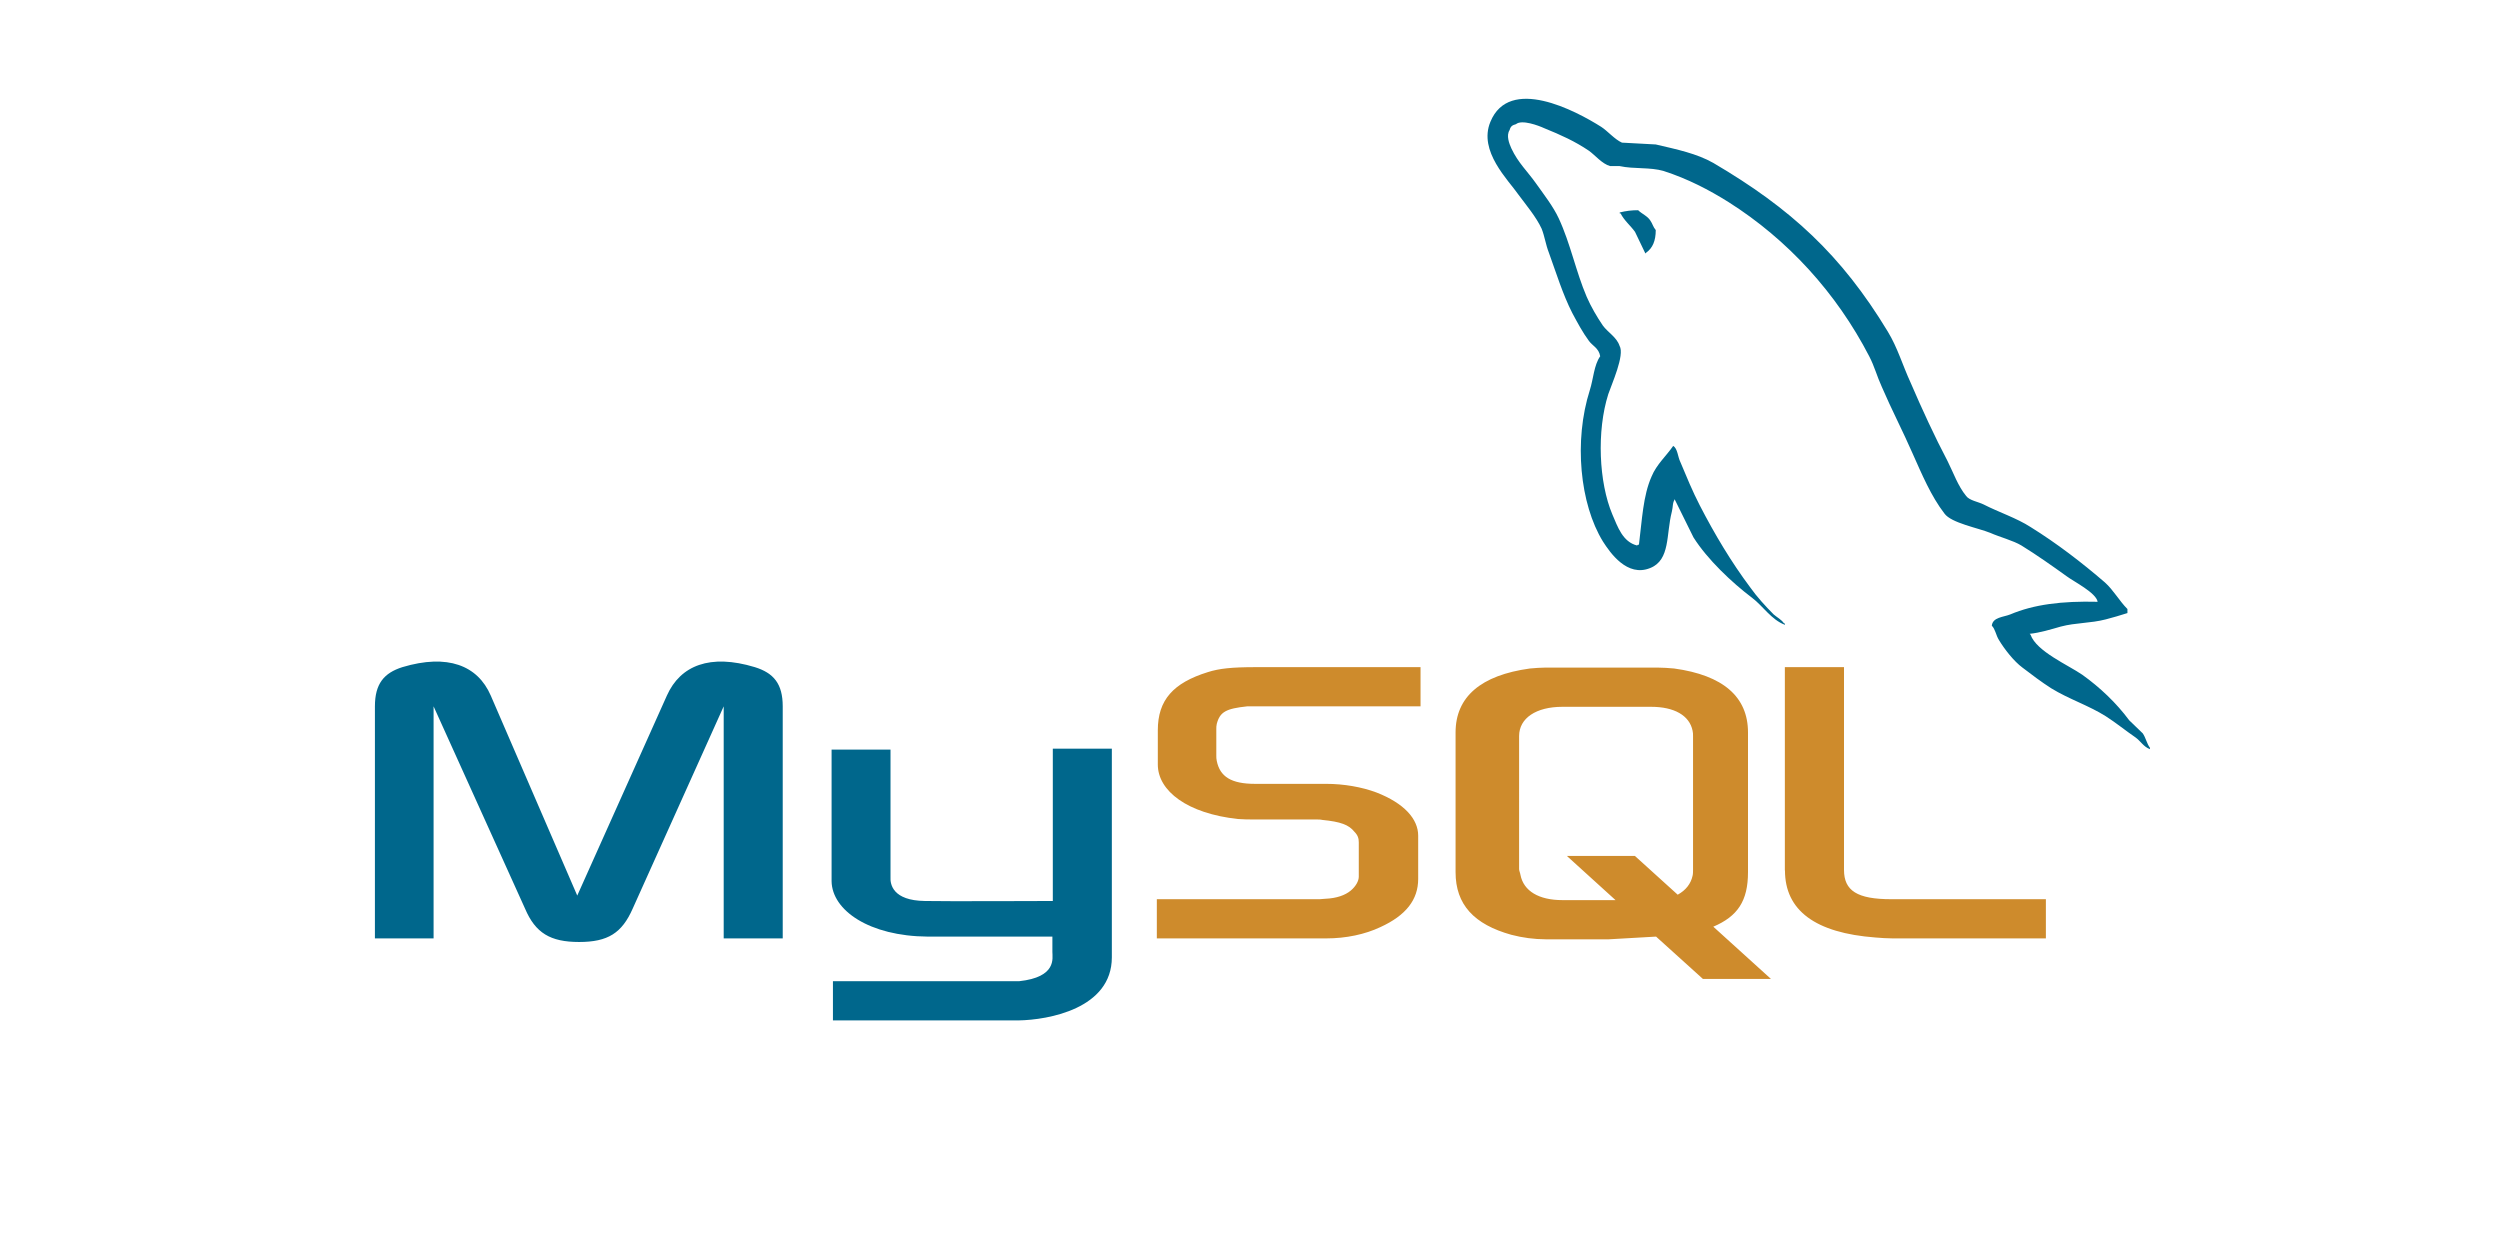
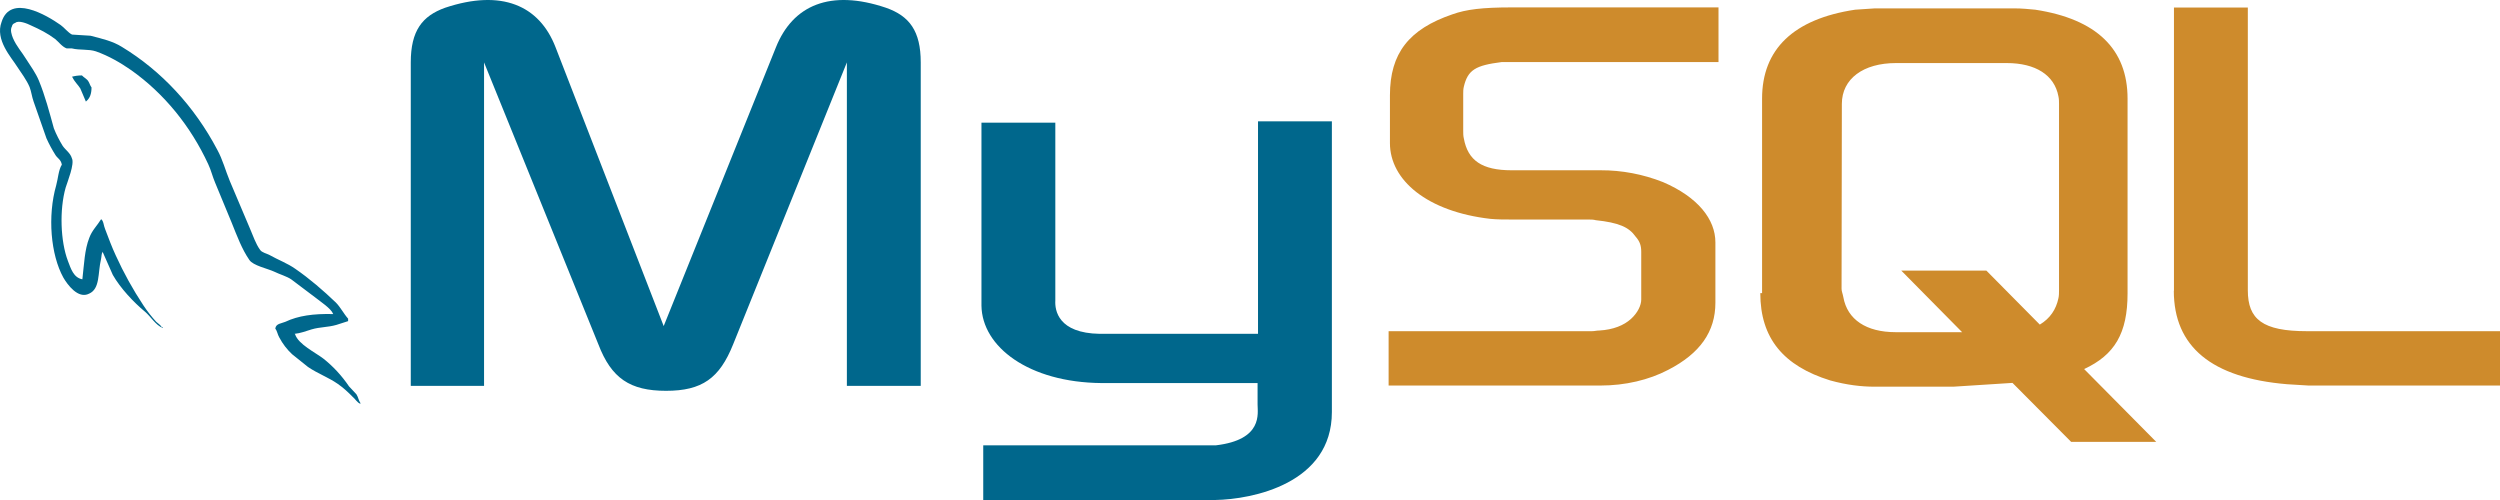
- <svg xmlns="http://www.w3.org/2000/svg" width="120" height="60" viewBox="0 0 9.252 4.626">
-   <g transform="matrix(.037376 0 0 .037376 1.069994 -1.319339)" fill-rule="evenodd">
-     <path d="M8.504 128.215h5.8v-22.977l9.058 20.033c1.026 2.408 2.5 3.3 5.354 3.3s4.24-.893 5.3-3.3l9.013-20.033v22.977h5.845v-22.977c0-2.23-.893-3.303-2.767-3.883-4.417-1.338-7.362-.178-8.7 2.81l-8.878 19.81-8.567-19.81c-1.294-2.988-4.284-4.148-8.745-2.81-1.83.58-2.722 1.652-2.722 3.883l-.001 22.977zm45.198-18.694h5.845v12.627c-.044.713.223 2.32 3.4 2.363 1.65.045 12.582 0 12.67 0v-15.08h5.845v20.658c0 5.086-6.3 6.2-9.236 6.246h-18.38v-3.88h18.427c3.748-.402 3.302-2.275 3.302-2.9v-1.518h-12.36c-5.756-.045-9.46-2.588-9.503-5.488v-13.03zm125.374-14.635c-3.568-.09-6.336.268-8.656 1.25-.668.27-1.74.27-1.828 1.116.357.355.4.936.713 1.428.535.893 1.473 2.096 2.32 2.72.938.715 1.875 1.428 2.855 2.053 1.74 1.07 3.703 1.695 5.398 2.766.982.625 1.963 1.428 2.945 2.098.5.357.803.938 1.428 1.16v-.135c-.312-.4-.402-.98-.713-1.428-.447-.445-.893-.848-1.34-1.293-1.293-1.74-2.9-3.258-4.64-4.506-1.428-.982-4.55-2.32-5.13-3.97l-.088-.09c.98-.09 2.14-.447 3.078-.715 1.518-.4 2.9-.312 4.46-.713.715-.18 1.428-.402 2.143-.625v-.4c-.803-.803-1.383-1.874-2.23-2.632-2.275-1.963-4.775-3.882-7.363-5.488-1.383-.892-3.168-1.473-4.64-2.23-.537-.268-1.428-.402-1.74-.848-.805-.98-1.25-2.275-1.83-3.436-1.293-2.454-2.543-5.175-3.658-7.763-.803-1.74-1.295-3.48-2.275-5.086-4.596-7.585-9.594-12.18-17.268-16.687-1.65-.937-3.613-1.34-5.7-1.83l-3.346-.18c-.715-.312-1.428-1.16-2.053-1.562-2.543-1.606-9.102-5.086-10.977-.49-1.205 2.9 1.785 5.755 2.8 7.228.76 1.026 1.74 2.186 2.277 3.346.3.758.4 1.562.713 2.365.713 1.963 1.383 4.15 2.32 5.98.5.937 1.025 1.92 1.65 2.767.357.49.982.714 1.115 1.517-.625.893-.668 2.23-1.025 3.347-1.607 5.042-.982 11.288 1.293 14.99.715 1.115 2.4 3.57 4.686 2.632 2.008-.803 1.56-3.346 2.14-5.577.135-.535.045-.892.312-1.25v.09l1.83 3.703c1.383 2.186 3.793 4.462 5.8 5.98 1.07.803 1.918 2.187 3.256 2.677v-.135h-.088c-.268-.4-.67-.58-1.027-.892-.803-.803-1.695-1.785-2.32-2.677-1.873-2.498-3.523-5.265-4.996-8.12-.715-1.383-1.34-2.9-1.918-4.283-.27-.536-.27-1.34-.715-1.606-.67.98-1.65 1.83-2.143 3.034-.848 1.918-.936 4.283-1.248 6.737-.18.045-.1 0-.18.09-1.426-.356-1.918-1.83-2.453-3.078-1.338-3.168-1.562-8.254-.402-11.913.312-.937 1.652-3.882 1.117-4.774-.27-.848-1.16-1.338-1.652-2.008-.58-.848-1.203-1.918-1.605-2.855-1.07-2.5-1.605-5.265-2.766-7.764-.537-1.16-1.473-2.365-2.232-3.435-.848-1.205-1.783-2.053-2.453-3.48-.223-.49-.535-1.294-.178-1.83.088-.357.268-.49.623-.58.58-.49 2.232.134 2.812.4 1.65.67 3.033 1.294 4.416 2.23.625.446 1.295 1.294 2.098 1.518h.938c1.428.312 3.033.09 4.37.49 2.365.76 4.506 1.874 6.426 3.08 5.844 3.703 10.664 8.968 13.92 15.26.535 1.026.758 1.963 1.25 3.034.938 2.187 2.098 4.417 3.033 6.56.938 2.097 1.83 4.24 3.168 5.98.67.937 3.346 1.427 4.55 1.918.893.4 2.275.76 3.08 1.25 1.516.937 3.033 2.008 4.46 3.034.713.534 2.945 1.65 3.078 2.54zm-45.5-38.772a7.09 7.09 0 0 0-1.828.223v.09h.088c.357.714.982 1.205 1.428 1.83l1.027 2.142.088-.09c.625-.446.938-1.16.938-2.23-.268-.312-.312-.625-.535-.937-.268-.446-.848-.67-1.206-1.026z" fill="#00678c" />
-     <path d="M85.916 128.215h16.776c1.963 0 3.838-.4 5.354-1.115 2.543-1.16 3.748-2.72 3.748-4.773v-4.283c0-1.65-1.383-3.213-4.148-4.283-1.428-.535-3.213-.848-4.953-.848h-7.05c-2.365 0-3.48-.715-3.793-2.275-.044-.178-.044-.357-.044-.535v-2.633c0-.135 0-.312.044-.49.312-1.205.937-1.518 3-1.74h17.177v-3.883h-16.33c-2.365 0-3.614.135-4.73.492-3.436 1.07-4.953 2.766-4.953 5.754v3.393c0 2.63 2.945 4.863 7.942 5.398.535.045 1.115.045 1.695.045h6.024c.223 0 .445 0 .623.045 1.83.178 2.633.49 3.168 1.158.357.357.447.67.447 1.072v3.39c0 .4-.268.938-.803 1.383s-1.385.758-2.5.803c-.223 0-.355.045-.58.045H85.916zm62.195-6.736c0 3.97 3 6.2 8.97 6.648.58.045 1.115.088 1.695.088h15.17v-3.88h-15.303c-3.393 0-4.686-.848-4.686-2.9v-20.078H148.1v20.123zm-32.615.177v-13.83c0-3.525 2.498-5.668 7.363-6.336.535-.045 1.07-.09 1.56-.09h11.064c.58 0 1.072.045 1.652.09 4.863.668 7.316 2.81 7.316 6.336v13.83c0 2.855-1.025 4.373-3.436 5.4l5.71 5.174h-6.736l-4.64-4.193-4.686.268h-6.246a13.66 13.66 0 0 1-3.391-.445c-3.7-1.028-5.53-2.99-5.53-6.204zm6.29-.31c0 .178.1.355.135.58.312 1.605 1.828 2.498 4.148 2.498h5.266l-4.818-4.373h6.736l4.238 3.838c.805-.447 1.295-1.072 1.473-1.875.045-.178.045-.4.045-.58v-13.252c0-.178 0-.355-.045-.535-.312-1.516-1.828-2.363-4.104-2.363h-8.79c-2.588 0-4.283 1.115-4.283 2.898z" fill="#ce8b2c" />
-   </g>
+ <svg xmlns="http://www.w3.org/2000/svg" width="200" height="40" viewBox="0 0 200 40" fill="none">
+   <path fill-rule="evenodd" clip-rule="evenodd" d="M26.657 25.125C25.085 25.085 23.856 25.256 22.828 25.744C22.532 25.876 22.059 25.876 22.024 26.297C22.177 26.469 22.201 26.759 22.343 26.996C22.613 27.506 22.961 27.961 23.371 28.34L24.636 29.354C25.404 29.881 26.267 30.184 27.023 30.711C27.46 31.014 27.886 31.41 28.205 31.739C28.418 31.91 28.559 32.2 28.831 32.306V32.24C28.689 32.042 28.654 31.752 28.512 31.541L27.921 30.909C27.345 30.059 26.656 29.312 25.877 28.695C25.25 28.208 23.867 27.549 23.608 26.745L23.572 26.706C24.009 26.666 24.518 26.482 24.931 26.35C25.605 26.152 26.208 26.192 26.905 25.994L27.85 25.691V25.494C27.496 25.098 27.236 24.571 26.869 24.203C25.865 23.241 24.766 22.292 23.619 21.502C23.005 21.067 22.225 20.777 21.575 20.408C21.338 20.276 20.948 20.21 20.806 19.986C20.452 19.499 20.251 18.866 20.003 18.3L18.384 14.479C18.029 13.623 17.816 12.766 17.379 11.976C15.554 8.515 12.919 5.673 9.756 3.754C9.023 3.293 8.161 3.095 7.239 2.858L5.761 2.766C5.442 2.608 5.135 2.199 4.851 2.002C3.729 1.211 0.833 -0.502 0.124 1.764C-0.408 3.187 0.916 4.597 1.365 5.322C1.696 5.823 2.133 6.402 2.37 6.969C2.511 7.338 2.547 7.733 2.689 8.128L3.717 11.066C3.93 11.539 4.175 11.992 4.45 12.424C4.603 12.661 4.887 12.779 4.946 13.175C4.674 13.609 4.651 14.268 4.497 14.821C3.788 17.299 4.06 20.381 5.064 22.2C5.383 22.753 6.246 23.952 7.132 23.491C8.019 23.096 7.818 21.844 8.078 20.75C8.137 20.487 8.102 20.316 8.22 20.131V20.171L9.023 21.989C9.638 23.069 10.702 24.189 11.588 24.927C12.061 25.322 12.439 26.008 13.03 26.245V26.179H12.947C12.829 25.981 12.652 25.889 12.498 25.744C12.124 25.337 11.78 24.896 11.47 24.426C10.635 23.166 9.896 21.831 9.26 20.434C8.941 19.749 8.669 19.011 8.409 18.326C8.291 18.063 8.291 17.667 8.09 17.536C7.794 18.023 7.357 18.432 7.144 19.024C6.766 19.973 6.731 21.133 6.589 22.345C5.88 22.213 5.667 21.488 5.431 20.869C4.84 19.314 4.745 16.785 5.253 15.006C5.395 14.545 5.986 13.095 5.75 12.661C5.631 12.239 5.241 12.002 5.017 11.672C4.757 11.251 4.485 10.724 4.308 10.263C3.965 9.024 3.61 7.654 3.102 6.429C2.866 5.862 2.452 5.282 2.11 4.755C1.743 4.149 1.329 3.728 1.034 3.042C0.928 2.779 0.798 2.384 0.951 2.12C0.987 1.949 1.069 1.883 1.223 1.83C1.483 1.593 2.204 1.896 2.464 2.028C3.197 2.357 3.8 2.66 4.414 3.122C4.686 3.345 4.981 3.754 5.336 3.873H5.75C6.376 4.031 7.085 3.912 7.676 4.11C8.716 4.479 9.662 5.032 10.512 5.625C13.121 7.478 15.241 10.07 16.658 13.135C16.895 13.636 16.989 14.097 17.214 14.624L18.549 17.852C18.963 18.88 19.353 19.934 19.944 20.79C20.239 21.251 21.421 21.488 21.953 21.739C22.343 21.936 22.957 22.108 23.312 22.358L25.286 23.847C25.605 24.11 26.468 24.664 26.645 25.098L26.657 25.125Z" fill="#00678C" />
+   <path fill-rule="evenodd" clip-rule="evenodd" d="M6.565 6.033C6.234 6.033 5.998 6.073 5.761 6.139V6.178H5.797C5.951 6.534 6.234 6.771 6.423 7.074L6.872 8.128L6.908 8.089C7.18 7.865 7.322 7.522 7.322 6.995C7.203 6.837 7.18 6.692 7.085 6.534C6.967 6.31 6.707 6.205 6.553 6.033H6.565Z" fill="#00678C" />
+   <path fill-rule="evenodd" clip-rule="evenodd" d="M111.089 30.843H128.037C130.022 30.843 131.913 30.395 133.45 29.591C136.014 28.274 137.232 26.521 137.232 24.216V19.393C137.232 17.549 135.837 15.77 133.048 14.571C131.443 13.936 129.752 13.615 128.049 13.622H120.934C118.546 13.622 117.424 12.832 117.105 11.066C117.057 10.869 117.057 10.671 117.057 10.46V7.496C117.057 7.338 117.057 7.14 117.105 6.942C117.424 5.585 118.05 5.23 120.13 4.966H137.48V0.592H120.969C118.582 0.592 117.305 0.75 116.195 1.145C112.72 2.331 111.195 4.255 111.195 7.628V11.448C111.195 14.413 114.174 16.93 119.232 17.509C119.776 17.562 120.355 17.562 120.946 17.562H127.032C127.269 17.562 127.481 17.562 127.659 17.615C129.502 17.812 130.318 18.168 130.85 18.932C131.204 19.327 131.299 19.683 131.299 20.144V23.965C131.299 24.413 131.027 25.019 130.471 25.52C129.916 26.021 129.077 26.376 127.942 26.442C127.706 26.442 127.588 26.495 127.351 26.495H111.089V30.843ZM173.905 23.254C173.905 27.733 176.93 30.237 182.97 30.738L184.683 30.843H200V26.495H184.553C181.008 26.495 179.826 25.546 179.826 23.227V0.605H173.917V23.267L173.905 23.254ZM140.966 23.451V7.891C140.966 3.938 143.484 1.514 148.412 0.776L149.984 0.671H161.164C161.755 0.671 162.252 0.724 162.819 0.776C167.735 1.527 170.205 3.938 170.205 7.891V23.465C170.205 26.679 169.165 28.392 166.731 29.525L172.498 35.349H165.691L160.999 30.632L156.271 30.935H149.96C148.92 30.935 147.75 30.803 146.415 30.434C142.68 29.275 140.824 27.061 140.824 23.451H140.966ZM147.325 23.109C147.325 23.306 147.419 23.504 147.466 23.768C147.786 25.573 149.31 26.574 151.65 26.574H156.969L152.099 21.646H158.907L163.185 25.968C164.013 25.467 164.485 24.756 164.674 23.86C164.722 23.662 164.722 23.412 164.722 23.201V8.313C164.722 8.115 164.722 7.917 164.674 7.707C164.355 5.994 162.831 5.045 160.538 5.045H151.674C149.074 5.045 147.348 6.297 147.348 8.313L147.325 23.109Z" fill="#CE8B2C" />
+   <path fill-rule="evenodd" clip-rule="evenodd" d="M32.862 30.869H38.724V4.992L47.871 27.549C48.911 30.263 50.4 31.265 53.284 31.265C56.168 31.265 57.562 30.263 58.65 27.549L67.75 4.992V30.869H73.659V4.992C73.659 2.489 72.761 1.277 70.87 0.618C66.415 -0.884 63.424 0.421 62.077 3.78L53.095 26.087L44.444 3.78C43.144 0.421 40.118 -0.884 35.615 0.618C33.772 1.277 32.862 2.463 32.862 4.992V30.869ZM78.517 9.815H84.426V24.044C84.379 24.835 84.662 26.653 87.972 26.706H100.641V9.709H106.55V32.964C106.55 38.696 100.192 39.947 97.214 40H78.659V35.626H97.273C101.055 35.178 100.606 33.07 100.606 32.358V30.645H88.114C82.299 30.593 78.564 27.747 78.517 24.453V9.815Z" fill="#00678C" />
</svg>
